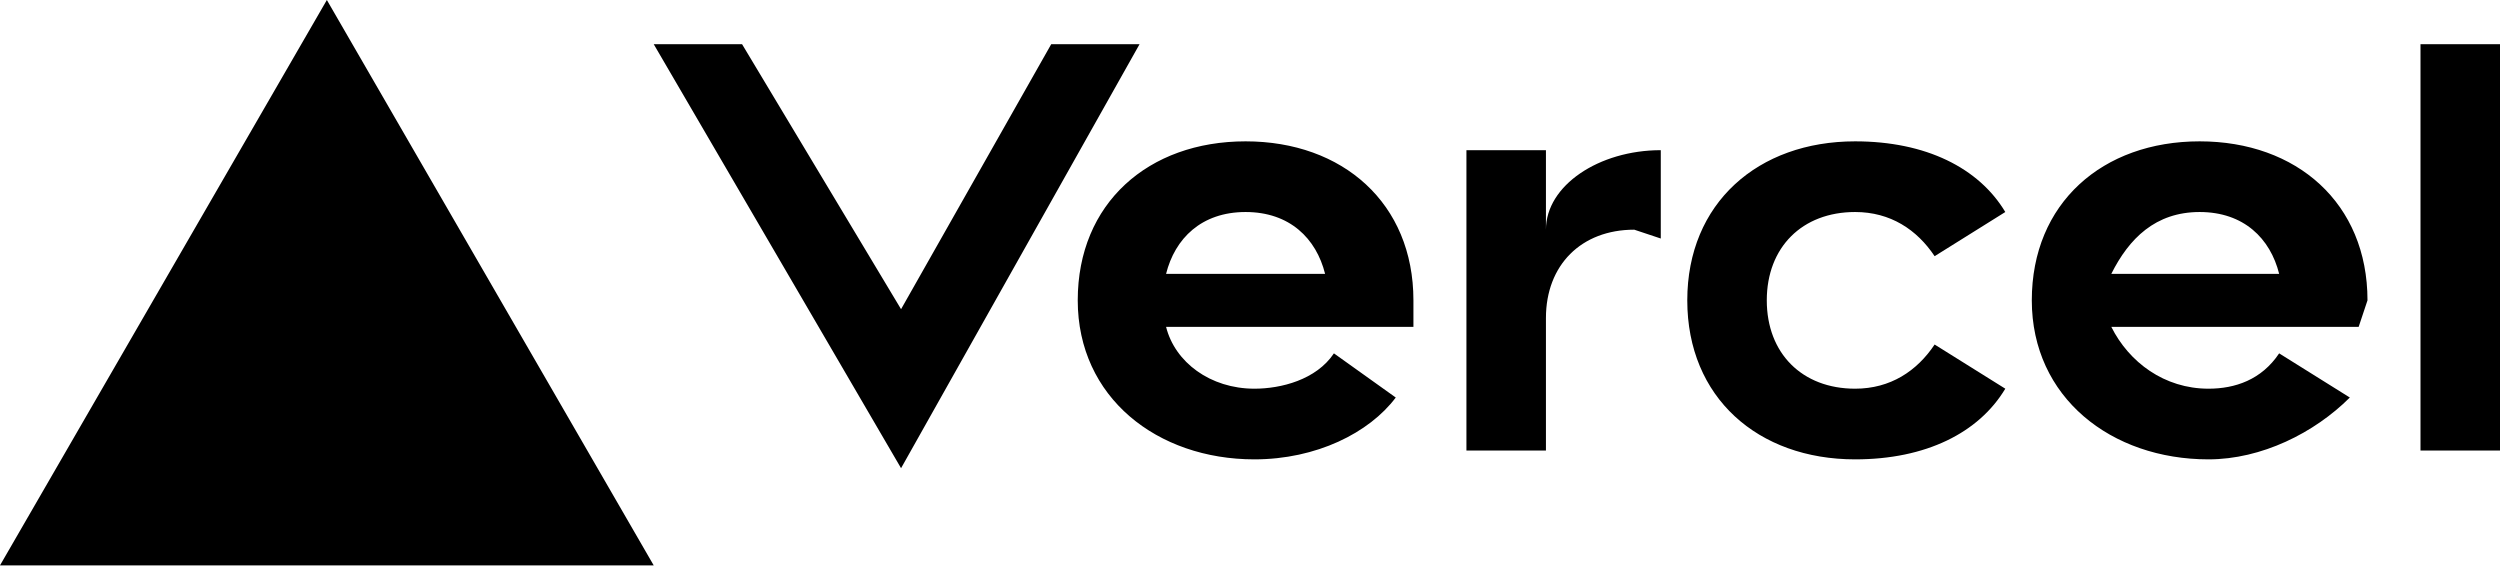
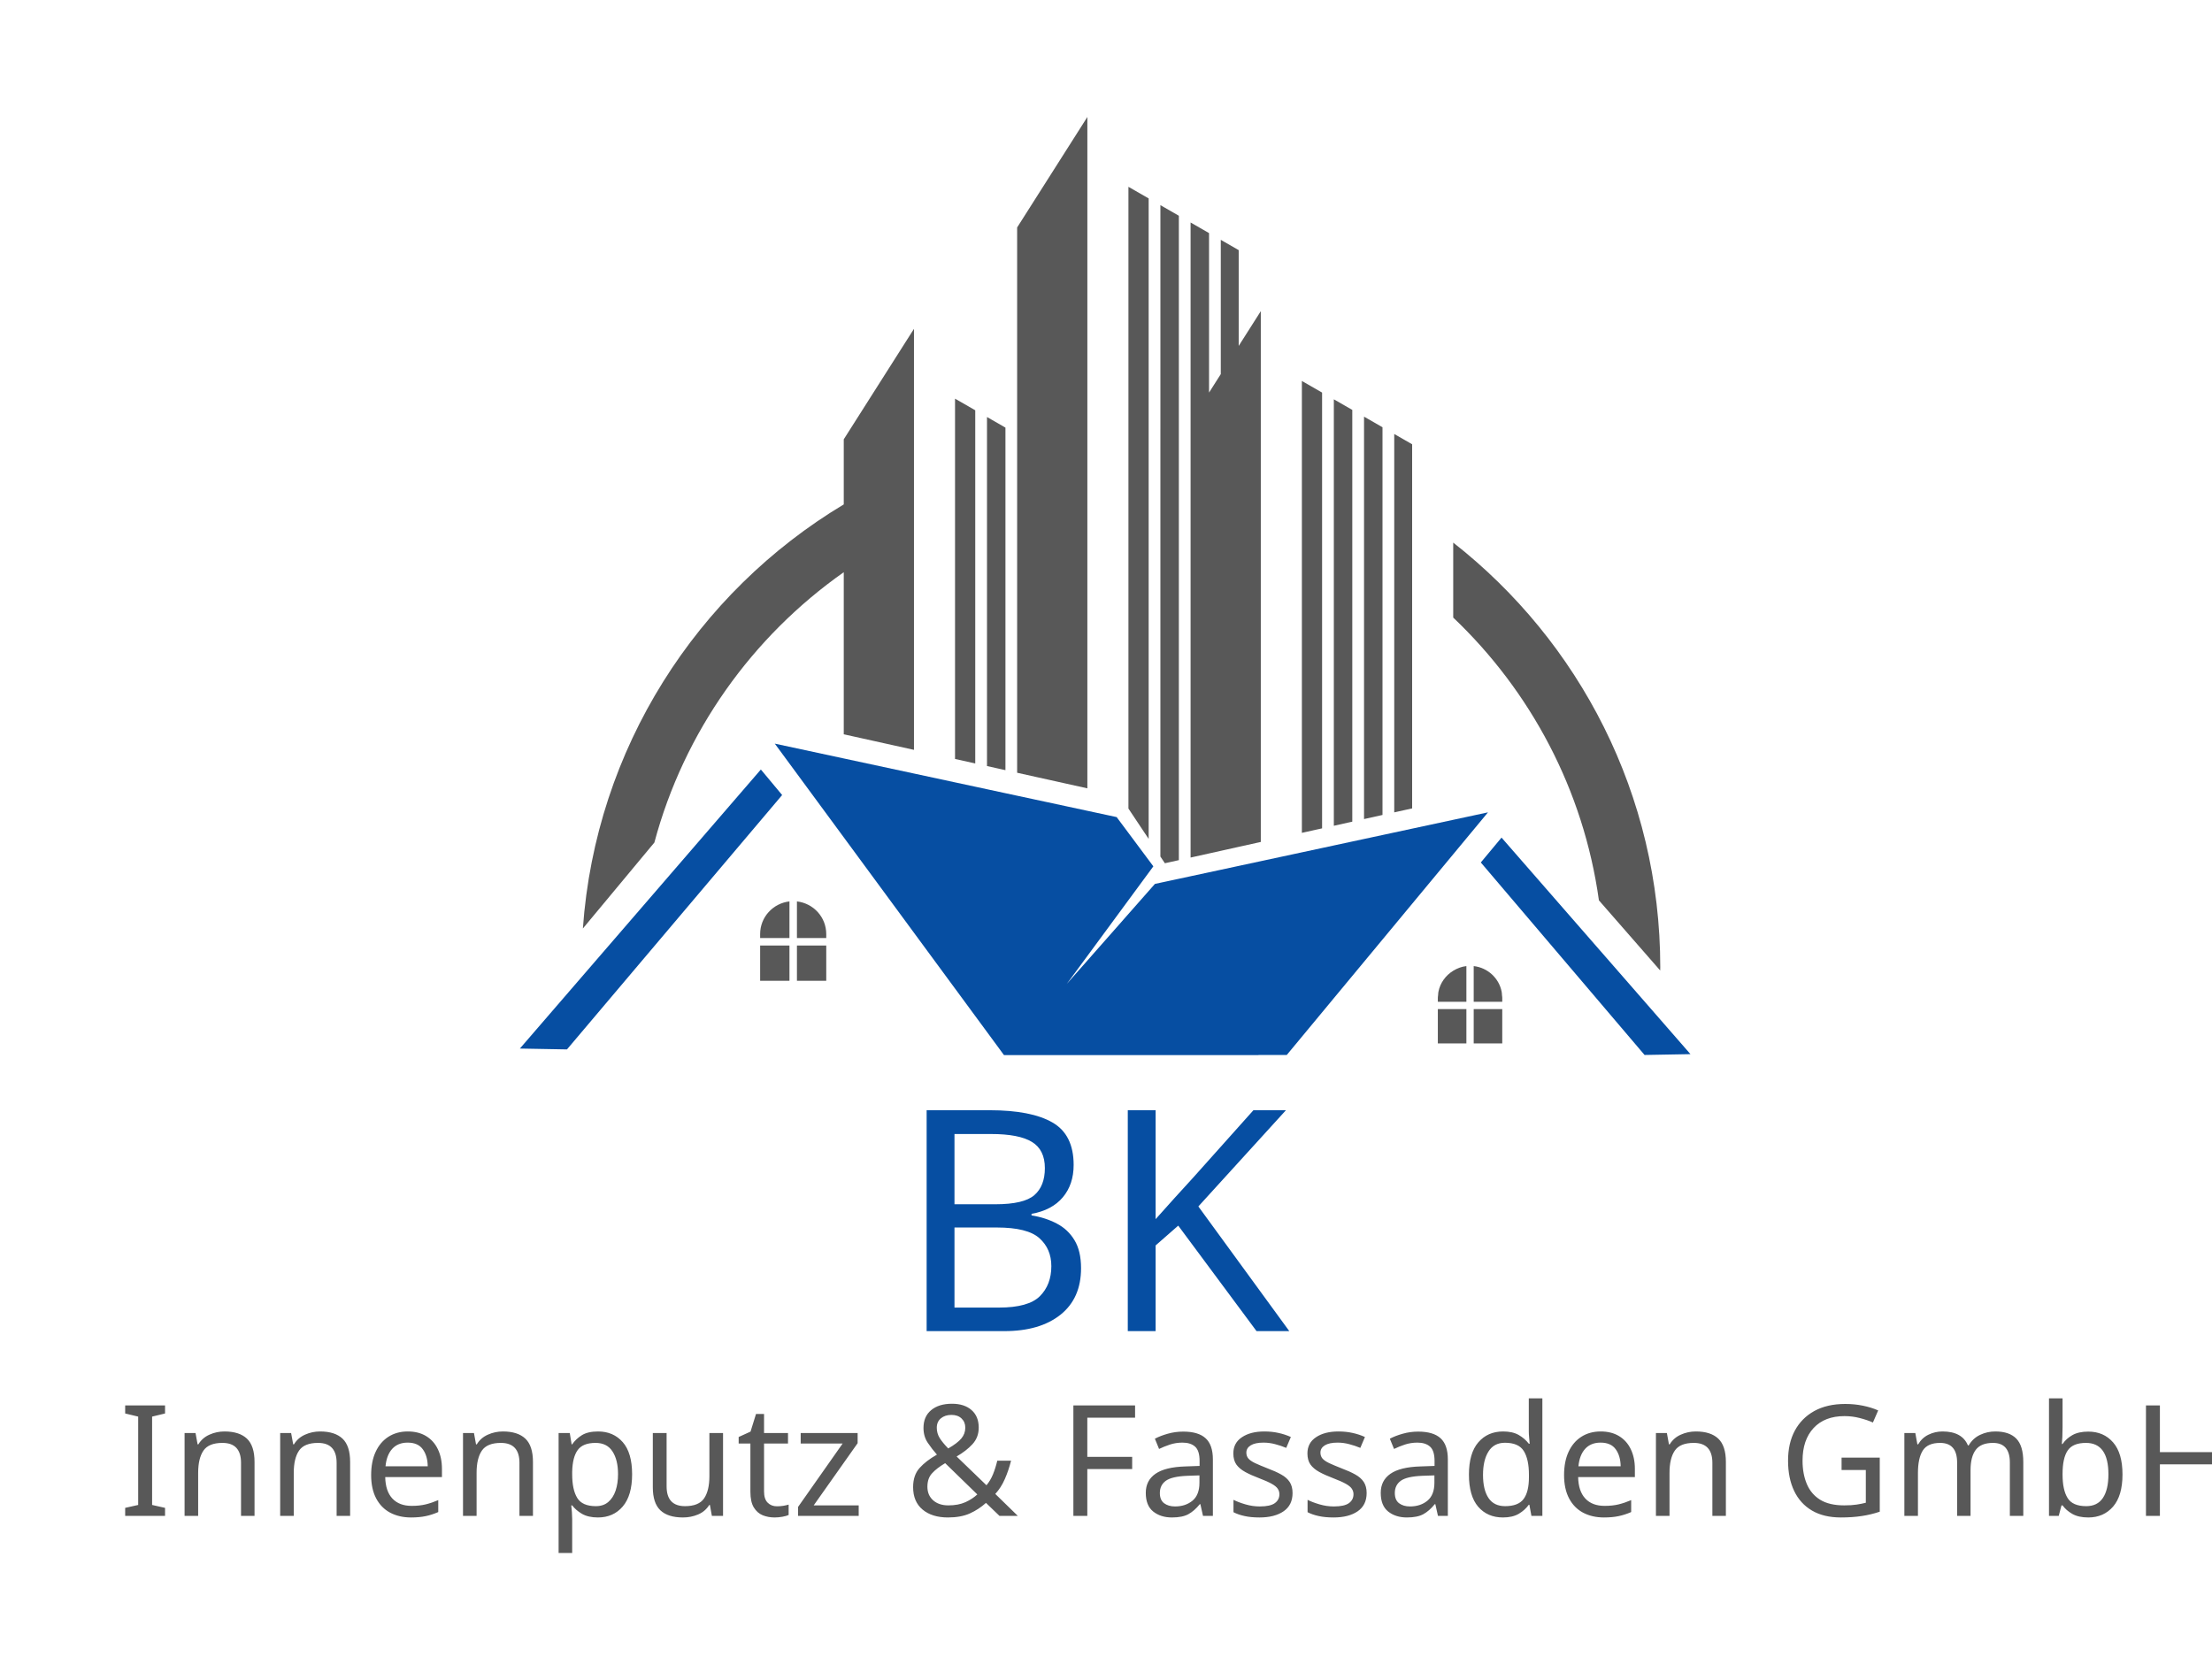
- <svg xmlns="http://www.w3.org/2000/svg" fill="none" viewBox="0 0 283 64">
-   <path fill="black" d="M141 16c-11 0-19 7-19 18s9 18 20 18c7 0 13-3 16-7l-7-5c-2 3-6 4-9 4-5 0-9-3-10-7h28v-3c0-11-8-18-19-18zm-9 15c1-4 4-7 9-7s8 3 9 7h-18zm117-15c-11 0-19 7-19 18s9 18 20 18c6 0 12-3 16-7l-8-5c-2 3-5 4-8 4-5 0-9-3-11-7h28l1-3c0-11-8-18-19-18zm-10 15c2-4 5-7 10-7s8 3 9 7h-19zm-39 3c0 6 4 10 10 10 4 0 7-2 9-5l8 5c-3 5-9 8-17 8-11 0-19-7-19-18s8-18 19-18c8 0 14 3 17 8l-8 5c-2-3-5-5-9-5-6 0-10 4-10 10zm83-29v46h-9V5h9zM37 0l37 64H0L37 0zm92 5-27 48L74 5h10l18 30 17-30h10zm59 12v10l-3-1c-6 0-10 4-10 10v15h-9V17h9v9c0-5 6-9 13-9z" />
+ <svg xmlns="http://www.w3.org/2000/svg" version="1.1" x="0px" y="0px" width="389" height="294" xml:space="preserve">
+   <g transform="translate(91.42499 20.575) scale(2.313257 2.313255) rotate(0 44.495 35.66401)">
+     <path d="M24.622,29.458C13.465,36.15,5.764,47.995,4.789,61.704l5.436-6.537c2.256-8.428,7.443-15.662,14.397-20.553  v0.284v0.322v11.717l5.338,1.184V32.032v-0.285v-0.259v-1.721V16.108l-5.338,8.401V29.458z M70.955,32.362v5.701  c5.875,5.587,9.905,13.09,11.076,21.501l4.658,5.332c0-0.082,0.006-0.163,0.006-0.245C86.695,51.536,80.533,39.869,70.955,32.362z   M35.511,49.352l1.403,0.312V23.619l-1.403-0.806V49.352z M33.081,48.813l1.537,0.341V22.3l-1.537-0.882V48.813z M37.803,16.113  v8.29v4.4v0.25v0.257v20.55l0.004,0.002l1.403,0.312l0.893,0.197l1.361,0.303l1.678,0.372v-22.51v-0.248V28.04v-4.315v-2.545V0  l-5.339,8.401V16.113z M54.646,10.124l-1.361-0.783v10.21l-0.893,1.405V8.829l-1.403-0.806v15.141v2.827v2.339v0.247v0.251v27.481  l1.403-0.311l0.893-0.199l1.361-0.303l1.681-0.373V30.034v-0.262v-0.251v-2.48V14.763l-1.681,2.645V10.124z M46.264,23.652v4.304  v0.247v0.247v24.134l1.537,2.307V28.503v-0.249v-0.247v-4.315v-17.5L46.264,5.31V23.652z M48.693,23.76v4.315v0.247v0.248v27.661  l0.341,0.511l1.063-0.236V28.715v-0.25v-0.248v-2.339V7.51l-1.403-0.806V23.76z M64.175,53.383l1.403-0.312v-29.48l-1.403-0.806  V53.383z M66.471,52.874l1.361-0.302V24.886l-1.361-0.782V52.874z M59.449,54.431l1.537-0.341V20.955l-1.537-0.883V54.431z   M61.879,53.893l1.403-0.312V22.273l-1.403-0.806V53.893z" fill="#585858" />
+     <path d="M18.265,62.128v0.3h2.229v-2.784C19.241,59.788,18.265,60.838,18.265,62.128z M21.063,59.644v2.784h2.228  v-0.3C23.291,60.838,22.315,59.788,21.063,59.644z M18.265,65.68h2.229v-2.682h-2.229V65.68z M21.063,65.68h2.228v-2.682h-2.228  V65.68z" fill="#585858" />
+     <path d="M74.662,66.767c-0.007-0.083-0.008-0.167-0.023-0.247c-0.199-1.039-1.061-1.837-2.127-1.959v2.713h2.171  v-0.292C74.683,66.909,74.669,66.838,74.662,66.767z M69.829,66.52c-0.015,0.08-0.017,0.164-0.024,0.247  c-0.006,0.071-0.02,0.142-0.02,0.215v0.292h2.171v-2.713c-0.366,0.042-0.702,0.172-1.001,0.355  C70.383,65.267,69.961,65.838,69.829,66.52z M72.512,70.442h2.171V67.83h-2.171V70.442z M69.785,70.442h2.171V67.83h-2.171V70.442z" fill="#585858" />
+     <polygon points="73.598,52.872 70.955,53.44 67.832,54.111 66.471,54.404 65.578,54.596 64.175,54.897   63.282,55.089 61.879,55.39 60.986,55.583 59.449,55.913 57.769,56.274 56.327,56.584 54.646,56.945 53.285,57.238 52.393,57.43   50.989,57.731 50.097,57.923 49.854,57.975 49.596,58.031 49.335,58.086 49.033,58.151 48.693,58.224 48.275,58.315 47.801,58.853   46.264,60.598 44.587,62.502 43.142,64.142 41.577,65.917 41.577,65.917 43.142,63.793 44.587,61.83 46.264,59.551 47.801,57.463   48.158,56.977 47.801,56.498 46.264,54.434 45.368,53.233 44.587,53.065 43.142,52.754 41.464,52.393 40.103,52.1 39.21,51.909   37.807,51.608 37.803,51.607 36.914,51.416 35.511,51.114 34.618,50.922 33.081,50.592 29.959,49.92 24.622,48.774 19.379,47.647   24.622,54.772 29.959,62.027 33.081,66.27 33.266,66.52 33.447,66.767 33.629,67.014 34.618,68.359 35.081,68.987 36.802,71.328   56.16,71.328 56.137,71.319 58.148,71.319 58.301,71.319 58.381,71.223 58.546,71.024 58.587,70.974 59.803,69.508 59.803,69.508   60.986,68.081 61.87,67.014 61.879,67.002 62.075,66.767 62.28,66.52 63.282,65.311 64.175,64.235 65.578,62.543 66.471,61.466   67.832,59.824 70.955,56.059 " fill="#064ea2" />
+     <path d="M9.852,59.423l-0.293,0.339l-0.291,0.337l-4.578,5.3L0,70.832l3.58,0.065l3.492-4.13l1.906-2.254  l0.255-0.302l0.255-0.301l10.45-12.354l-1.618-1.941L9.852,59.423z M85.075,66.767l-2.708-3.104l-0.255-0.291l-0.255-0.292  l-7.229-8.288l-1.575,1.891l8.367,9.838l0.211,0.247l0.209,0.247l3.662,4.305l3.488-0.063L85.075,66.767z" fill="#064ea2" />
+   </g>
+   <g transform="translate(20.92499 266.6274)  scale(0.8000781 0.8000781)">
+     <text dominant-baseline="auto" alignment-baseline="auto" font-family="OldSansBlack" font-size="34px" fill="#585858" letter-spacing="0" xml:space="preserve">Innenputz &amp; Fassaden GmbH</text>
+   </g>
+   <g transform="translate(157.6774 234.1281)  scale(0.877733 0.877733)">
+     <text dominant-baseline="auto" alignment-baseline="auto" font-family="OldSansBlack" font-size="62px" fill="#064ea2" letter-spacing="0" xml:space="preserve">BK</text>
+   </g>
</svg>
